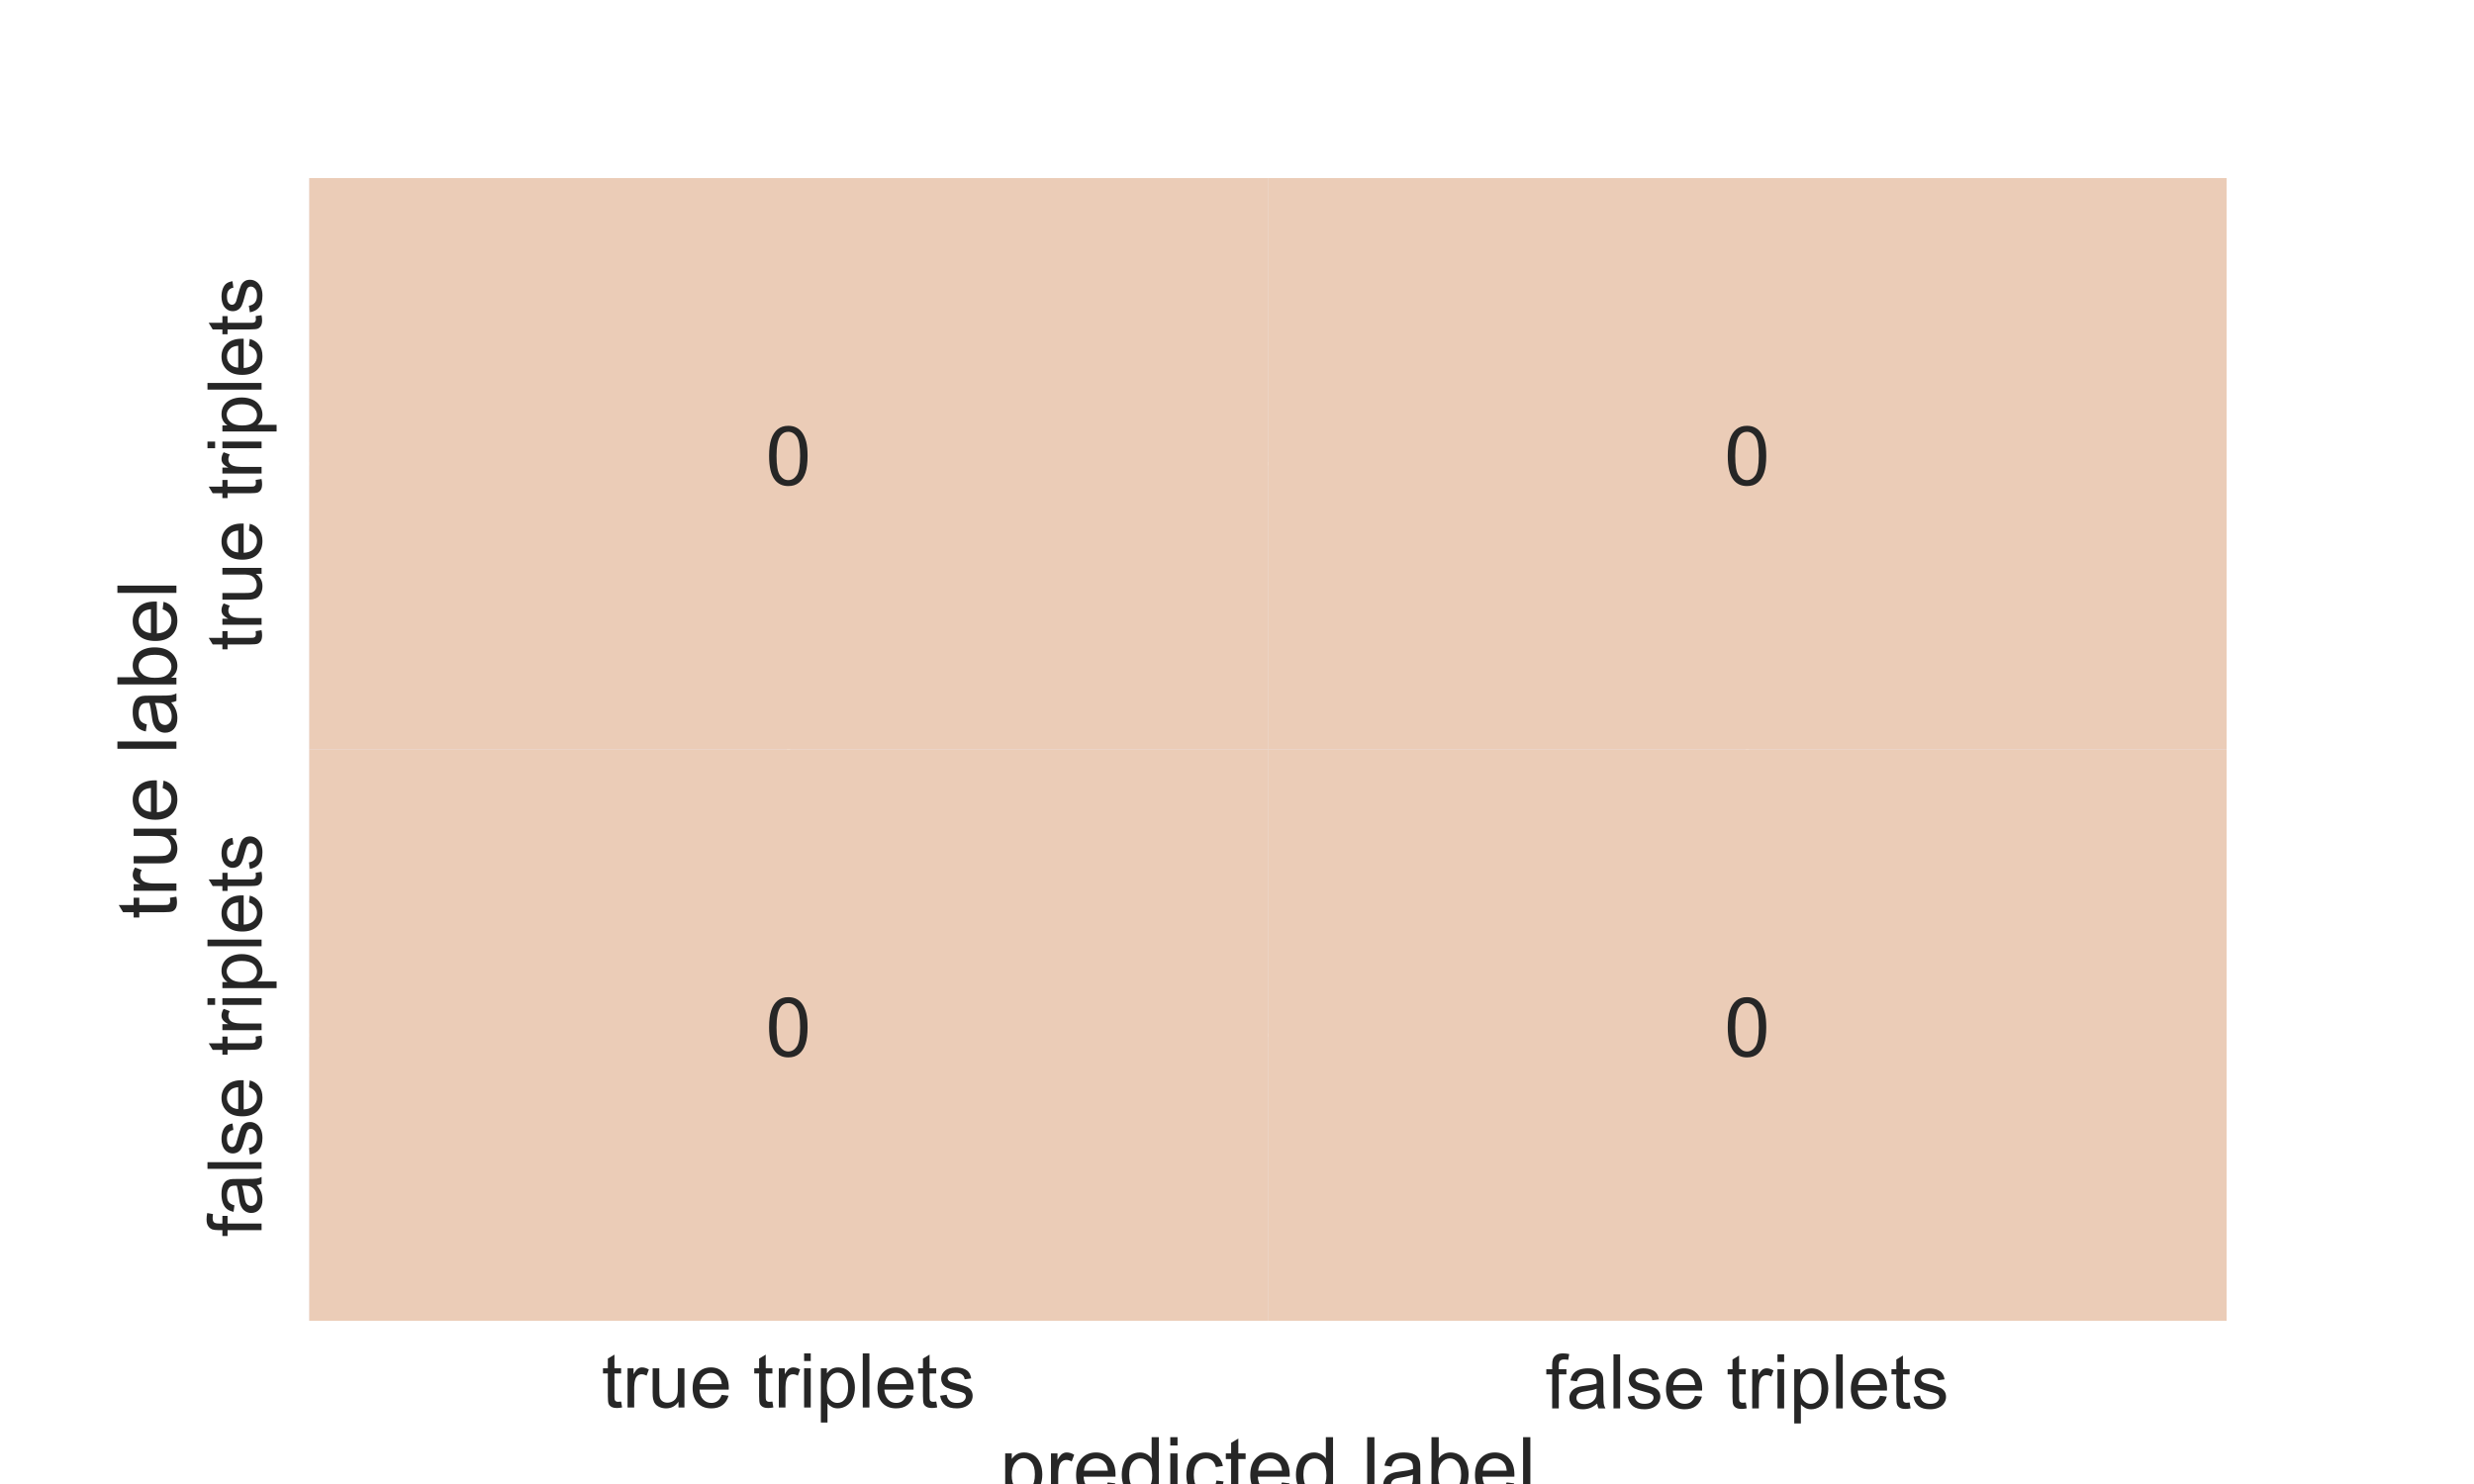
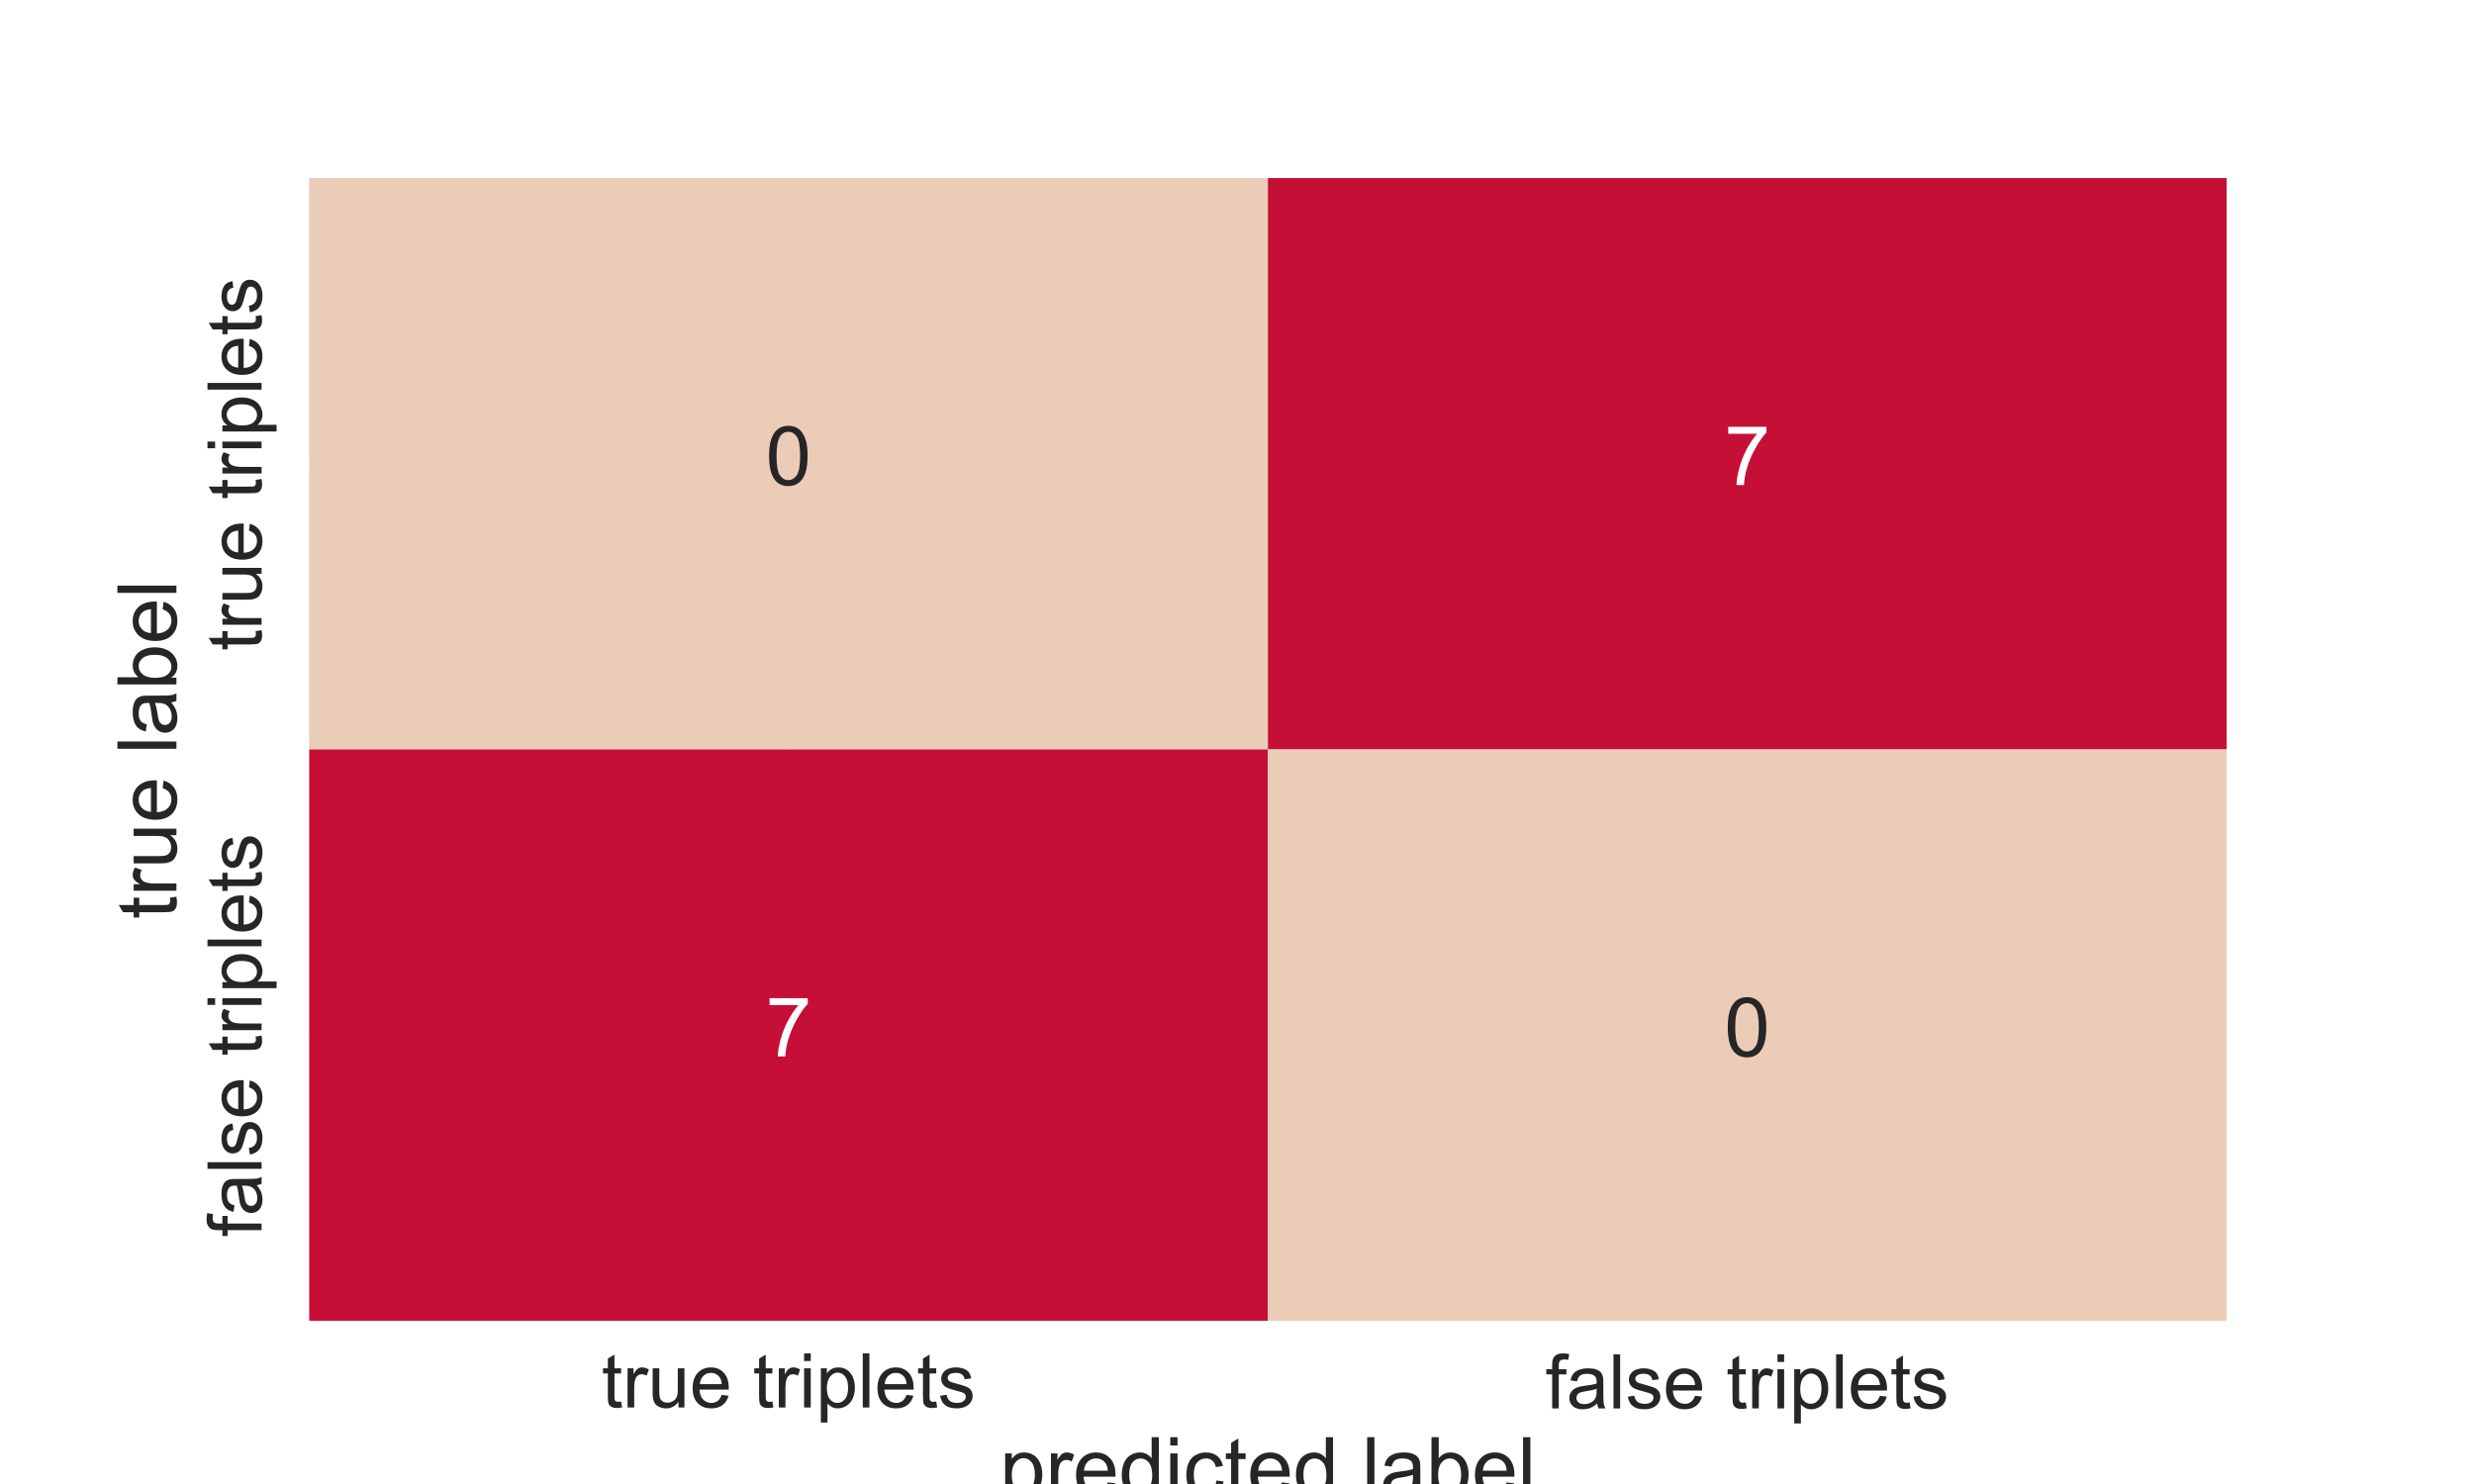
<svg xmlns="http://www.w3.org/2000/svg" xmlns:xlink="http://www.w3.org/1999/xlink" width="720pt" height="432pt" viewBox="0 0 720 432" version="1.1">
  <defs>
    <style type="text/css">*{stroke-linejoin: round; stroke-linecap: butt}</style>
  </defs>
  <g id="figure_1">
    <g id="patch_1">
      <path d="M 0 432  L 720 432  L 720 0  L 0 0  z " style="fill: #ffffff" />
    </g>
    <g id="axes_1">
      <g id="patch_2">
        <path d="M 90 384.48  L 648 384.48  L 648 51.84  L 90 51.84  z " style="fill: #eaeaf2" />
      </g>
      <g id="matplotlib.axis_1">
        <g id="xtick_1">
          <g id="line2d_1">
-             <path d="M 229.5 384.48  L 229.5 51.84  " clip-path="url(#pa8cc105ad9)" style="fill: none; stroke: #ffffff; stroke-linecap: round" />
+             <path d="M 229.5 384.48  L 229.5 51.84  " clip-path="url(#pc26d570360)" style="fill: none; stroke: #ffffff; stroke-linecap: round" />
          </g>
          <g id="text_1">
            <g style="fill: #262626" transform="translate(175.0947 409.7272) scale(0.22 -0.22)">
              <defs>
                <path id="ArialMT-74" d="M 1650 503  L 1731 6  Q 1494 -44 1306 -44  Q 1000 -44 831 53  Q 663 150 594 308  Q 525 466 525 972  L 525 2881  L 113 2881  L 113 3319  L 525 3319  L 525 4141  L 1084 4478  L 1084 3319  L 1650 3319  L 1650 2881  L 1084 2881  L 1084 941  Q 1084 700 1114 631  Q 1144 563 1211 522  Q 1278 481 1403 481  Q 1497 481 1650 503  z " transform="scale(0.015625)" />
                <path id="ArialMT-72" d="M 416 0  L 416 3319  L 922 3319  L 922 2816  Q 1116 3169 1280 3281  Q 1444 3394 1641 3394  Q 1925 3394 2219 3213  L 2025 2691  Q 1819 2813 1613 2813  Q 1428 2813 1281 2702  Q 1134 2591 1072 2394  Q 978 2094 978 1738  L 978 0  L 416 0  z " transform="scale(0.015625)" />
                <path id="ArialMT-75" d="M 2597 0  L 2597 488  Q 2209 -75 1544 -75  Q 1250 -75 995 37  Q 741 150 617 320  Q 494 491 444 738  Q 409 903 409 1263  L 409 3319  L 972 3319  L 972 1478  Q 972 1038 1006 884  Q 1059 663 1231 536  Q 1403 409 1656 409  Q 1909 409 2131 539  Q 2353 669 2445 892  Q 2538 1116 2538 1541  L 2538 3319  L 3100 3319  L 3100 0  L 2597 0  z " transform="scale(0.015625)" />
                <path id="ArialMT-65" d="M 2694 1069  L 3275 997  Q 3138 488 2766 206  Q 2394 -75 1816 -75  Q 1088 -75 661 373  Q 234 822 234 1631  Q 234 2469 665 2931  Q 1097 3394 1784 3394  Q 2450 3394 2872 2941  Q 3294 2488 3294 1666  Q 3294 1616 3291 1516  L 816 1516  Q 847 969 1125 678  Q 1403 388 1819 388  Q 2128 388 2347 550  Q 2566 713 2694 1069  z M 847 1978  L 2700 1978  Q 2663 2397 2488 2606  Q 2219 2931 1791 2931  Q 1403 2931 1139 2672  Q 875 2413 847 1978  z " transform="scale(0.015625)" />
                <path id="ArialMT-20" transform="scale(0.015625)" />
                <path id="ArialMT-69" d="M 425 3934  L 425 4581  L 988 4581  L 988 3934  L 425 3934  z M 425 0  L 425 3319  L 988 3319  L 988 0  L 425 0  z " transform="scale(0.015625)" />
                <path id="ArialMT-70" d="M 422 -1272  L 422 3319  L 934 3319  L 934 2888  Q 1116 3141 1344 3267  Q 1572 3394 1897 3394  Q 2322 3394 2647 3175  Q 2972 2956 3137 2557  Q 3303 2159 3303 1684  Q 3303 1175 3120 767  Q 2938 359 2589 142  Q 2241 -75 1856 -75  Q 1575 -75 1351 44  Q 1128 163 984 344  L 984 -1272  L 422 -1272  z M 931 1641  Q 931 1000 1190 694  Q 1450 388 1819 388  Q 2194 388 2461 705  Q 2728 1022 2728 1688  Q 2728 2322 2467 2637  Q 2206 2953 1844 2953  Q 1484 2953 1207 2617  Q 931 2281 931 1641  z " transform="scale(0.015625)" />
                <path id="ArialMT-6c" d="M 409 0  L 409 4581  L 972 4581  L 972 0  L 409 0  z " transform="scale(0.015625)" />
                <path id="ArialMT-73" d="M 197 991  L 753 1078  Q 800 744 1014 566  Q 1228 388 1613 388  Q 2000 388 2187 545  Q 2375 703 2375 916  Q 2375 1106 2209 1216  Q 2094 1291 1634 1406  Q 1016 1563 777 1677  Q 538 1791 414 1992  Q 291 2194 291 2438  Q 291 2659 392 2848  Q 494 3038 669 3163  Q 800 3259 1026 3326  Q 1253 3394 1513 3394  Q 1903 3394 2198 3281  Q 2494 3169 2634 2976  Q 2775 2784 2828 2463  L 2278 2388  Q 2241 2644 2061 2787  Q 1881 2931 1553 2931  Q 1166 2931 1000 2803  Q 834 2675 834 2503  Q 834 2394 903 2306  Q 972 2216 1119 2156  Q 1203 2125 1616 2013  Q 2213 1853 2448 1751  Q 2684 1650 2818 1456  Q 2953 1263 2953 975  Q 2953 694 2789 445  Q 2625 197 2315 61  Q 2006 -75 1616 -75  Q 969 -75 630 194  Q 291 463 197 991  z " transform="scale(0.015625)" />
              </defs>
              <use xlink:href="#ArialMT-74" />
              <use xlink:href="#ArialMT-72" x="27.783" />
              <use xlink:href="#ArialMT-75" x="61.084" />
              <use xlink:href="#ArialMT-65" x="116.699" />
              <use xlink:href="#ArialMT-20" x="172.314" />
              <use xlink:href="#ArialMT-74" x="200.098" />
              <use xlink:href="#ArialMT-72" x="227.881" />
              <use xlink:href="#ArialMT-69" x="261.182" />
              <use xlink:href="#ArialMT-70" x="283.398" />
              <use xlink:href="#ArialMT-6c" x="339.014" />
              <use xlink:href="#ArialMT-65" x="361.23" />
              <use xlink:href="#ArialMT-74" x="416.846" />
              <use xlink:href="#ArialMT-73" x="444.629" />
            </g>
          </g>
        </g>
        <g id="xtick_2">
          <g id="line2d_2">
-             <path d="M 508.5 384.48  L 508.5 51.84  " clip-path="url(#pa8cc105ad9)" style="fill: none; stroke: #ffffff; stroke-linecap: round" />
+             <path d="M 508.5 384.48  L 508.5 51.84  " clip-path="url(#pc26d570360)" style="fill: none; stroke: #ffffff; stroke-linecap: round" />
          </g>
          <g id="text_2">
            <g style="fill: #262626" transform="translate(449.8133 409.9953) scale(0.22 -0.22)">
              <defs>
                <path id="ArialMT-66" d="M 556 0  L 556 2881  L 59 2881  L 59 3319  L 556 3319  L 556 3672  Q 556 4006 616 4169  Q 697 4388 901 4523  Q 1106 4659 1475 4659  Q 1713 4659 2000 4603  L 1916 4113  Q 1741 4144 1584 4144  Q 1328 4144 1222 4034  Q 1116 3925 1116 3625  L 1116 3319  L 1763 3319  L 1763 2881  L 1116 2881  L 1116 0  L 556 0  z " transform="scale(0.015625)" />
                <path id="ArialMT-61" d="M 2588 409  Q 2275 144 1986 34  Q 1697 -75 1366 -75  Q 819 -75 525 192  Q 231 459 231 875  Q 231 1119 342 1320  Q 453 1522 633 1644  Q 813 1766 1038 1828  Q 1203 1872 1538 1913  Q 2219 1994 2541 2106  Q 2544 2222 2544 2253  Q 2544 2597 2384 2738  Q 2169 2928 1744 2928  Q 1347 2928 1158 2789  Q 969 2650 878 2297  L 328 2372  Q 403 2725 575 2942  Q 747 3159 1072 3276  Q 1397 3394 1825 3394  Q 2250 3394 2515 3294  Q 2781 3194 2906 3042  Q 3031 2891 3081 2659  Q 3109 2516 3109 2141  L 3109 1391  Q 3109 606 3145 398  Q 3181 191 3288 0  L 2700 0  Q 2613 175 2588 409  z M 2541 1666  Q 2234 1541 1622 1453  Q 1275 1403 1131 1340  Q 988 1278 909 1158  Q 831 1038 831 891  Q 831 666 1001 516  Q 1172 366 1500 366  Q 1825 366 2078 508  Q 2331 650 2450 897  Q 2541 1088 2541 1459  L 2541 1666  z " transform="scale(0.015625)" />
              </defs>
              <use xlink:href="#ArialMT-66" />
              <use xlink:href="#ArialMT-61" x="27.783" />
              <use xlink:href="#ArialMT-6c" x="83.398" />
              <use xlink:href="#ArialMT-73" x="105.615" />
              <use xlink:href="#ArialMT-65" x="155.615" />
              <use xlink:href="#ArialMT-20" x="211.23" />
              <use xlink:href="#ArialMT-74" x="239.014" />
              <use xlink:href="#ArialMT-72" x="266.797" />
              <use xlink:href="#ArialMT-69" x="300.098" />
              <use xlink:href="#ArialMT-70" x="322.314" />
              <use xlink:href="#ArialMT-6c" x="377.93" />
              <use xlink:href="#ArialMT-65" x="400.146" />
              <use xlink:href="#ArialMT-74" x="455.762" />
              <use xlink:href="#ArialMT-73" x="483.545" />
            </g>
          </g>
        </g>
        <g id="text_3">
          <g style="fill: #262626" transform="translate(290.9531 435.5466) scale(0.24 -0.24)">
            <defs>
              <path id="ArialMT-64" d="M 2575 0  L 2575 419  Q 2259 -75 1647 -75  Q 1250 -75 917 144  Q 584 363 401 755  Q 219 1147 219 1656  Q 219 2153 384 2558  Q 550 2963 881 3178  Q 1213 3394 1622 3394  Q 1922 3394 2156 3267  Q 2391 3141 2538 2938  L 2538 4581  L 3097 4581  L 3097 0  L 2575 0  z M 797 1656  Q 797 1019 1065 703  Q 1334 388 1700 388  Q 2069 388 2326 689  Q 2584 991 2584 1609  Q 2584 2291 2321 2609  Q 2059 2928 1675 2928  Q 1300 2928 1048 2622  Q 797 2316 797 1656  z " transform="scale(0.015625)" />
              <path id="ArialMT-63" d="M 2588 1216  L 3141 1144  Q 3050 572 2676 248  Q 2303 -75 1759 -75  Q 1078 -75 664 370  Q 250 816 250 1647  Q 250 2184 428 2587  Q 606 2991 970 3192  Q 1334 3394 1763 3394  Q 2303 3394 2647 3120  Q 2991 2847 3088 2344  L 2541 2259  Q 2463 2594 2264 2762  Q 2066 2931 1784 2931  Q 1359 2931 1093 2626  Q 828 2322 828 1663  Q 828 994 1084 691  Q 1341 388 1753 388  Q 2084 388 2306 591  Q 2528 794 2588 1216  z " transform="scale(0.015625)" />
              <path id="ArialMT-62" d="M 941 0  L 419 0  L 419 4581  L 981 4581  L 981 2947  Q 1338 3394 1891 3394  Q 2197 3394 2470 3270  Q 2744 3147 2920 2923  Q 3097 2700 3197 2384  Q 3297 2069 3297 1709  Q 3297 856 2875 390  Q 2453 -75 1863 -75  Q 1275 -75 941 416  L 941 0  z M 934 1684  Q 934 1088 1097 822  Q 1363 388 1816 388  Q 2184 388 2453 708  Q 2722 1028 2722 1663  Q 2722 2313 2464 2622  Q 2206 2931 1841 2931  Q 1472 2931 1203 2611  Q 934 2291 934 1684  z " transform="scale(0.015625)" />
            </defs>
            <use xlink:href="#ArialMT-70" />
            <use xlink:href="#ArialMT-72" x="55.615" />
            <use xlink:href="#ArialMT-65" x="88.916" />
            <use xlink:href="#ArialMT-64" x="144.531" />
            <use xlink:href="#ArialMT-69" x="200.146" />
            <use xlink:href="#ArialMT-63" x="222.363" />
            <use xlink:href="#ArialMT-74" x="272.363" />
            <use xlink:href="#ArialMT-65" x="300.146" />
            <use xlink:href="#ArialMT-64" x="355.762" />
            <use xlink:href="#ArialMT-20" x="411.377" />
            <use xlink:href="#ArialMT-6c" x="439.16" />
            <use xlink:href="#ArialMT-61" x="461.377" />
            <use xlink:href="#ArialMT-62" x="516.992" />
            <use xlink:href="#ArialMT-65" x="572.607" />
            <use xlink:href="#ArialMT-6c" x="628.223" />
          </g>
        </g>
      </g>
      <g id="matplotlib.axis_2">
        <g id="ytick_1">
          <g id="line2d_3">
-             <path d="M 90 135  L 648 135  " clip-path="url(#pa8cc105ad9)" style="fill: none; stroke: #ffffff; stroke-linecap: round" />
+             <path d="M 90 135  L 648 135  " clip-path="url(#pc26d570360)" style="fill: none; stroke: #ffffff; stroke-linecap: round" />
          </g>
          <g id="text_4">
            <g style="fill: #262626" transform="translate(76.1275 189.4053) rotate(-90) scale(0.22 -0.22)">
              <use xlink:href="#ArialMT-74" />
              <use xlink:href="#ArialMT-72" x="27.783" />
              <use xlink:href="#ArialMT-75" x="61.084" />
              <use xlink:href="#ArialMT-65" x="116.699" />
              <use xlink:href="#ArialMT-20" x="172.314" />
              <use xlink:href="#ArialMT-74" x="200.098" />
              <use xlink:href="#ArialMT-72" x="227.881" />
              <use xlink:href="#ArialMT-69" x="261.182" />
              <use xlink:href="#ArialMT-70" x="283.398" />
              <use xlink:href="#ArialMT-6c" x="339.014" />
              <use xlink:href="#ArialMT-65" x="361.23" />
              <use xlink:href="#ArialMT-74" x="416.846" />
              <use xlink:href="#ArialMT-73" x="444.629" />
            </g>
          </g>
        </g>
        <g id="ytick_2">
          <g id="line2d_4">
-             <path d="M 90 301.32  L 648 301.32  " clip-path="url(#pa8cc105ad9)" style="fill: none; stroke: #ffffff; stroke-linecap: round" />
+             <path d="M 90 301.32  L 648 301.32  " clip-path="url(#pc26d570360)" style="fill: none; stroke: #ffffff; stroke-linecap: round" />
          </g>
          <g id="text_5">
            <g style="fill: #262626" transform="translate(76.1275 360.0067) rotate(-90) scale(0.22 -0.22)">
              <use xlink:href="#ArialMT-66" />
              <use xlink:href="#ArialMT-61" x="27.783" />
              <use xlink:href="#ArialMT-6c" x="83.398" />
              <use xlink:href="#ArialMT-73" x="105.615" />
              <use xlink:href="#ArialMT-65" x="155.615" />
              <use xlink:href="#ArialMT-20" x="211.23" />
              <use xlink:href="#ArialMT-74" x="239.014" />
              <use xlink:href="#ArialMT-72" x="266.797" />
              <use xlink:href="#ArialMT-69" x="300.098" />
              <use xlink:href="#ArialMT-70" x="322.314" />
              <use xlink:href="#ArialMT-6c" x="377.93" />
              <use xlink:href="#ArialMT-65" x="400.146" />
              <use xlink:href="#ArialMT-74" x="455.762" />
              <use xlink:href="#ArialMT-73" x="483.545" />
            </g>
          </g>
        </g>
        <g id="text_6">
          <g style="fill: #262626" transform="translate(51.34219 267.5213) rotate(-90) scale(0.24 -0.24)">
            <use xlink:href="#ArialMT-74" />
            <use xlink:href="#ArialMT-72" x="27.783" />
            <use xlink:href="#ArialMT-75" x="61.084" />
            <use xlink:href="#ArialMT-65" x="116.699" />
            <use xlink:href="#ArialMT-20" x="172.314" />
            <use xlink:href="#ArialMT-6c" x="200.098" />
            <use xlink:href="#ArialMT-61" x="222.314" />
            <use xlink:href="#ArialMT-62" x="277.93" />
            <use xlink:href="#ArialMT-65" x="333.545" />
            <use xlink:href="#ArialMT-6c" x="389.16" />
          </g>
        </g>
      </g>
      <g id="QuadMesh_1">
-         <path d="M 90 51.84  L 369 51.84  L 369 218.16  L 90 218.16  L 90 51.84  " clip-path="url(#pa8cc105ad9)" style="fill: #ebccb7" />
-         <path d="M 369 51.84  L 648 51.84  L 648 218.16  L 369 218.16  L 369 51.84  " clip-path="url(#pa8cc105ad9)" style="fill: #ebccb7" />
-         <path d="M 90 218.16  L 369 218.16  L 369 384.48  L 90 384.48  L 90 218.16  " clip-path="url(#pa8cc105ad9)" style="fill: #ebccb7" />
-         <path d="M 369 218.16  L 648 218.16  L 648 384.48  L 369 384.48  L 369 218.16  " clip-path="url(#pa8cc105ad9)" style="fill: #ebccb7" />
+         <path d="M 90 51.84  L 369 51.84  L 369 218.16  L 90 218.16  L 90 51.84  " clip-path="url(#pc26d570360)" style="fill: #ebccb7" />
+         <path d="M 369 51.84  L 648 51.84  L 648 218.16  L 369 218.16  L 369 51.84  " clip-path="url(#pc26d570360)" style="fill: #c50f36" />
+         <path d="M 90 218.16  L 369 218.16  L 369 384.48  L 90 384.48  L 90 218.16  " clip-path="url(#pc26d570360)" style="fill: #c50f36" />
+         <path d="M 369 218.16  L 648 218.16  L 648 384.48  L 369 384.48  L 369 218.16  " clip-path="url(#pc26d570360)" style="fill: #ebccb7" />
      </g>
      <g id="text_7">
        <g style="fill: #262626" transform="translate(222.8269 141.2044) scale(0.24 -0.24)">
          <defs>
            <path id="ArialMT-30" d="M 266 2259  Q 266 3072 433 3567  Q 600 4063 929 4331  Q 1259 4600 1759 4600  Q 2128 4600 2406 4451  Q 2684 4303 2865 4023  Q 3047 3744 3150 3342  Q 3253 2941 3253 2259  Q 3253 1453 3087 958  Q 2922 463 2592 192  Q 2263 -78 1759 -78  Q 1097 -78 719 397  Q 266 969 266 2259  z M 844 2259  Q 844 1131 1108 757  Q 1372 384 1759 384  Q 2147 384 2411 759  Q 2675 1134 2675 2259  Q 2675 3391 2411 3762  Q 2147 4134 1753 4134  Q 1366 4134 1134 3806  Q 844 3388 844 2259  z " transform="scale(0.015625)" />
          </defs>
          <use xlink:href="#ArialMT-30" />
        </g>
      </g>
      <g id="text_8">
-         <g style="fill: #262626" transform="translate(501.8269 141.2044) scale(0.24 -0.24)">
-           <use xlink:href="#ArialMT-30" />
+         <g style="fill: #ffffff" transform="translate(501.8269 141.2044) scale(0.24 -0.24)">
+           <defs>
+             <path id="ArialMT-37" d="M 303 3981  L 303 4522  L 3269 4522  L 3269 4084  Q 2831 3619 2401 2847  Q 1972 2075 1738 1259  Q 1569 684 1522 0  L 944 0  Q 953 541 1156 1306  Q 1359 2072 1739 2783  Q 2119 3494 2547 3981  L 303 3981  z " transform="scale(0.015625)" />
+           </defs>
+           <use xlink:href="#ArialMT-37" />
        </g>
      </g>
      <g id="text_9">
-         <g style="fill: #262626" transform="translate(222.8269 307.5244) scale(0.24 -0.24)">
-           <use xlink:href="#ArialMT-30" />
+         <g style="fill: #ffffff" transform="translate(222.8269 307.5244) scale(0.24 -0.24)">
+           <use xlink:href="#ArialMT-37" />
        </g>
      </g>
      <g id="text_10">
        <g style="fill: #262626" transform="translate(501.8269 307.5244) scale(0.24 -0.24)">
          <use xlink:href="#ArialMT-30" />
        </g>
      </g>
    </g>
  </g>
  <defs>
-     <clipPath id="pa8cc105ad9">
+     <clipPath id="pc26d570360">
      <rect x="90" y="51.84" width="558" height="332.64" />
    </clipPath>
  </defs>
</svg>
